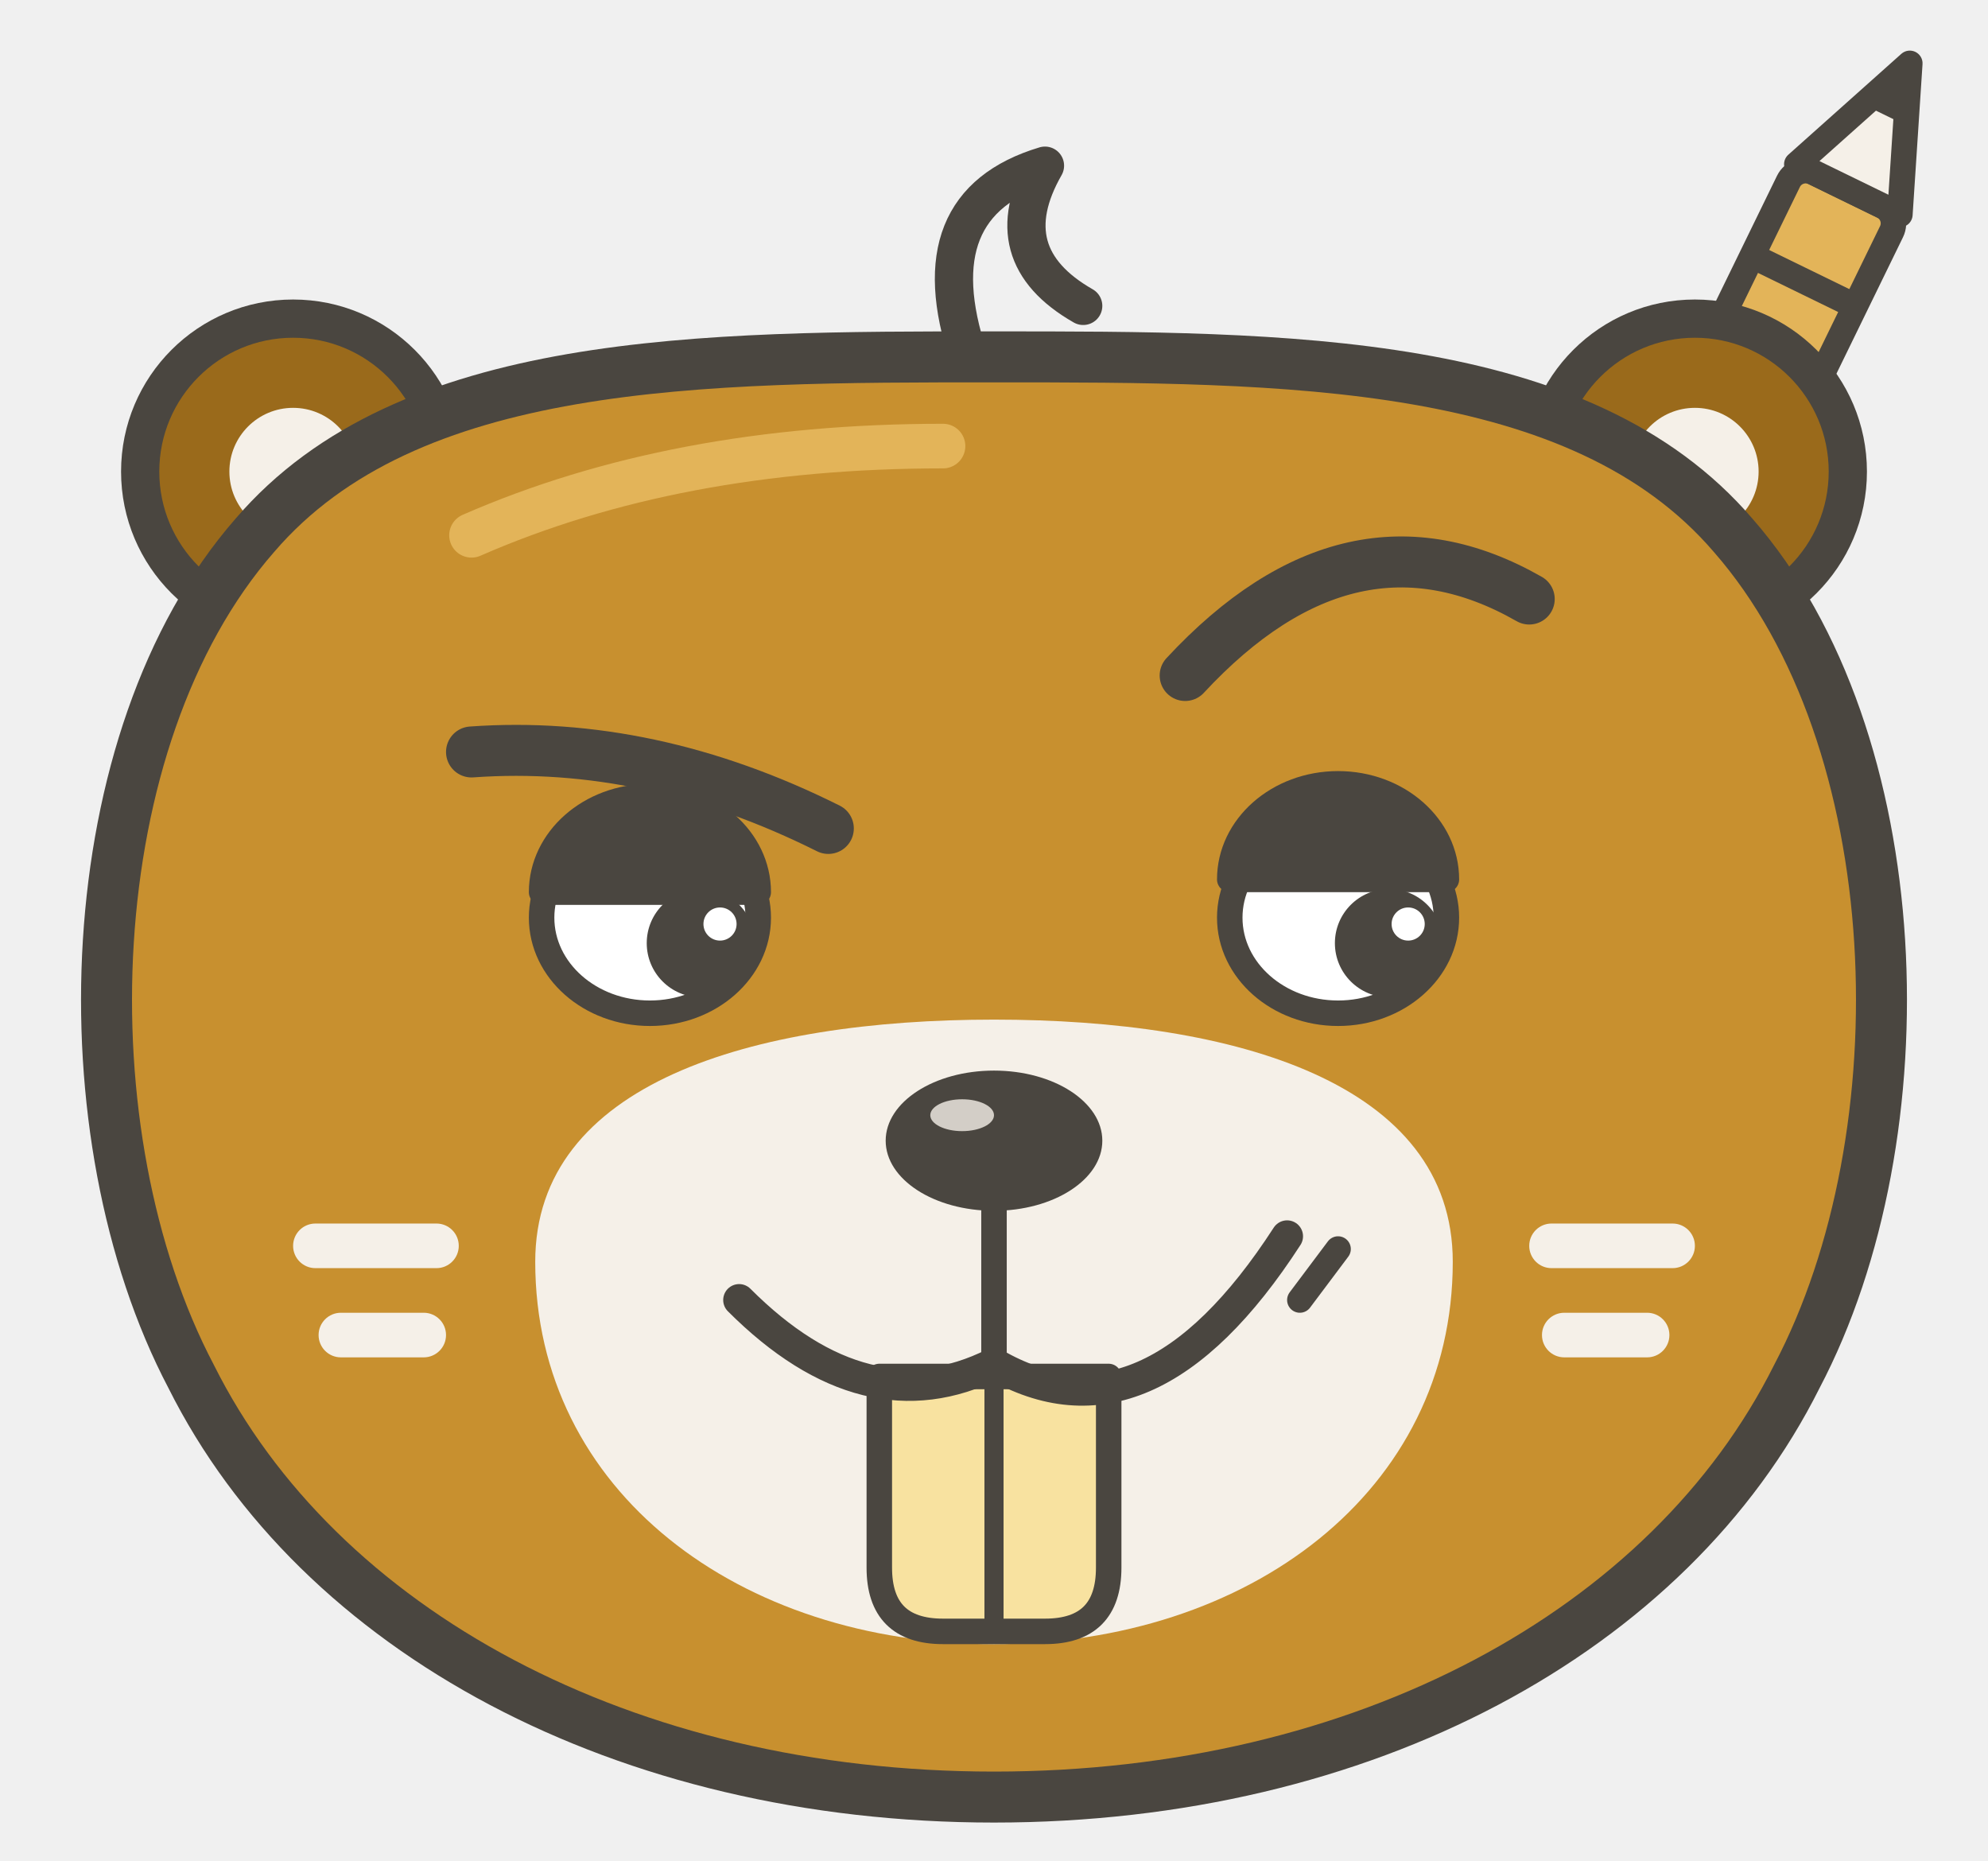
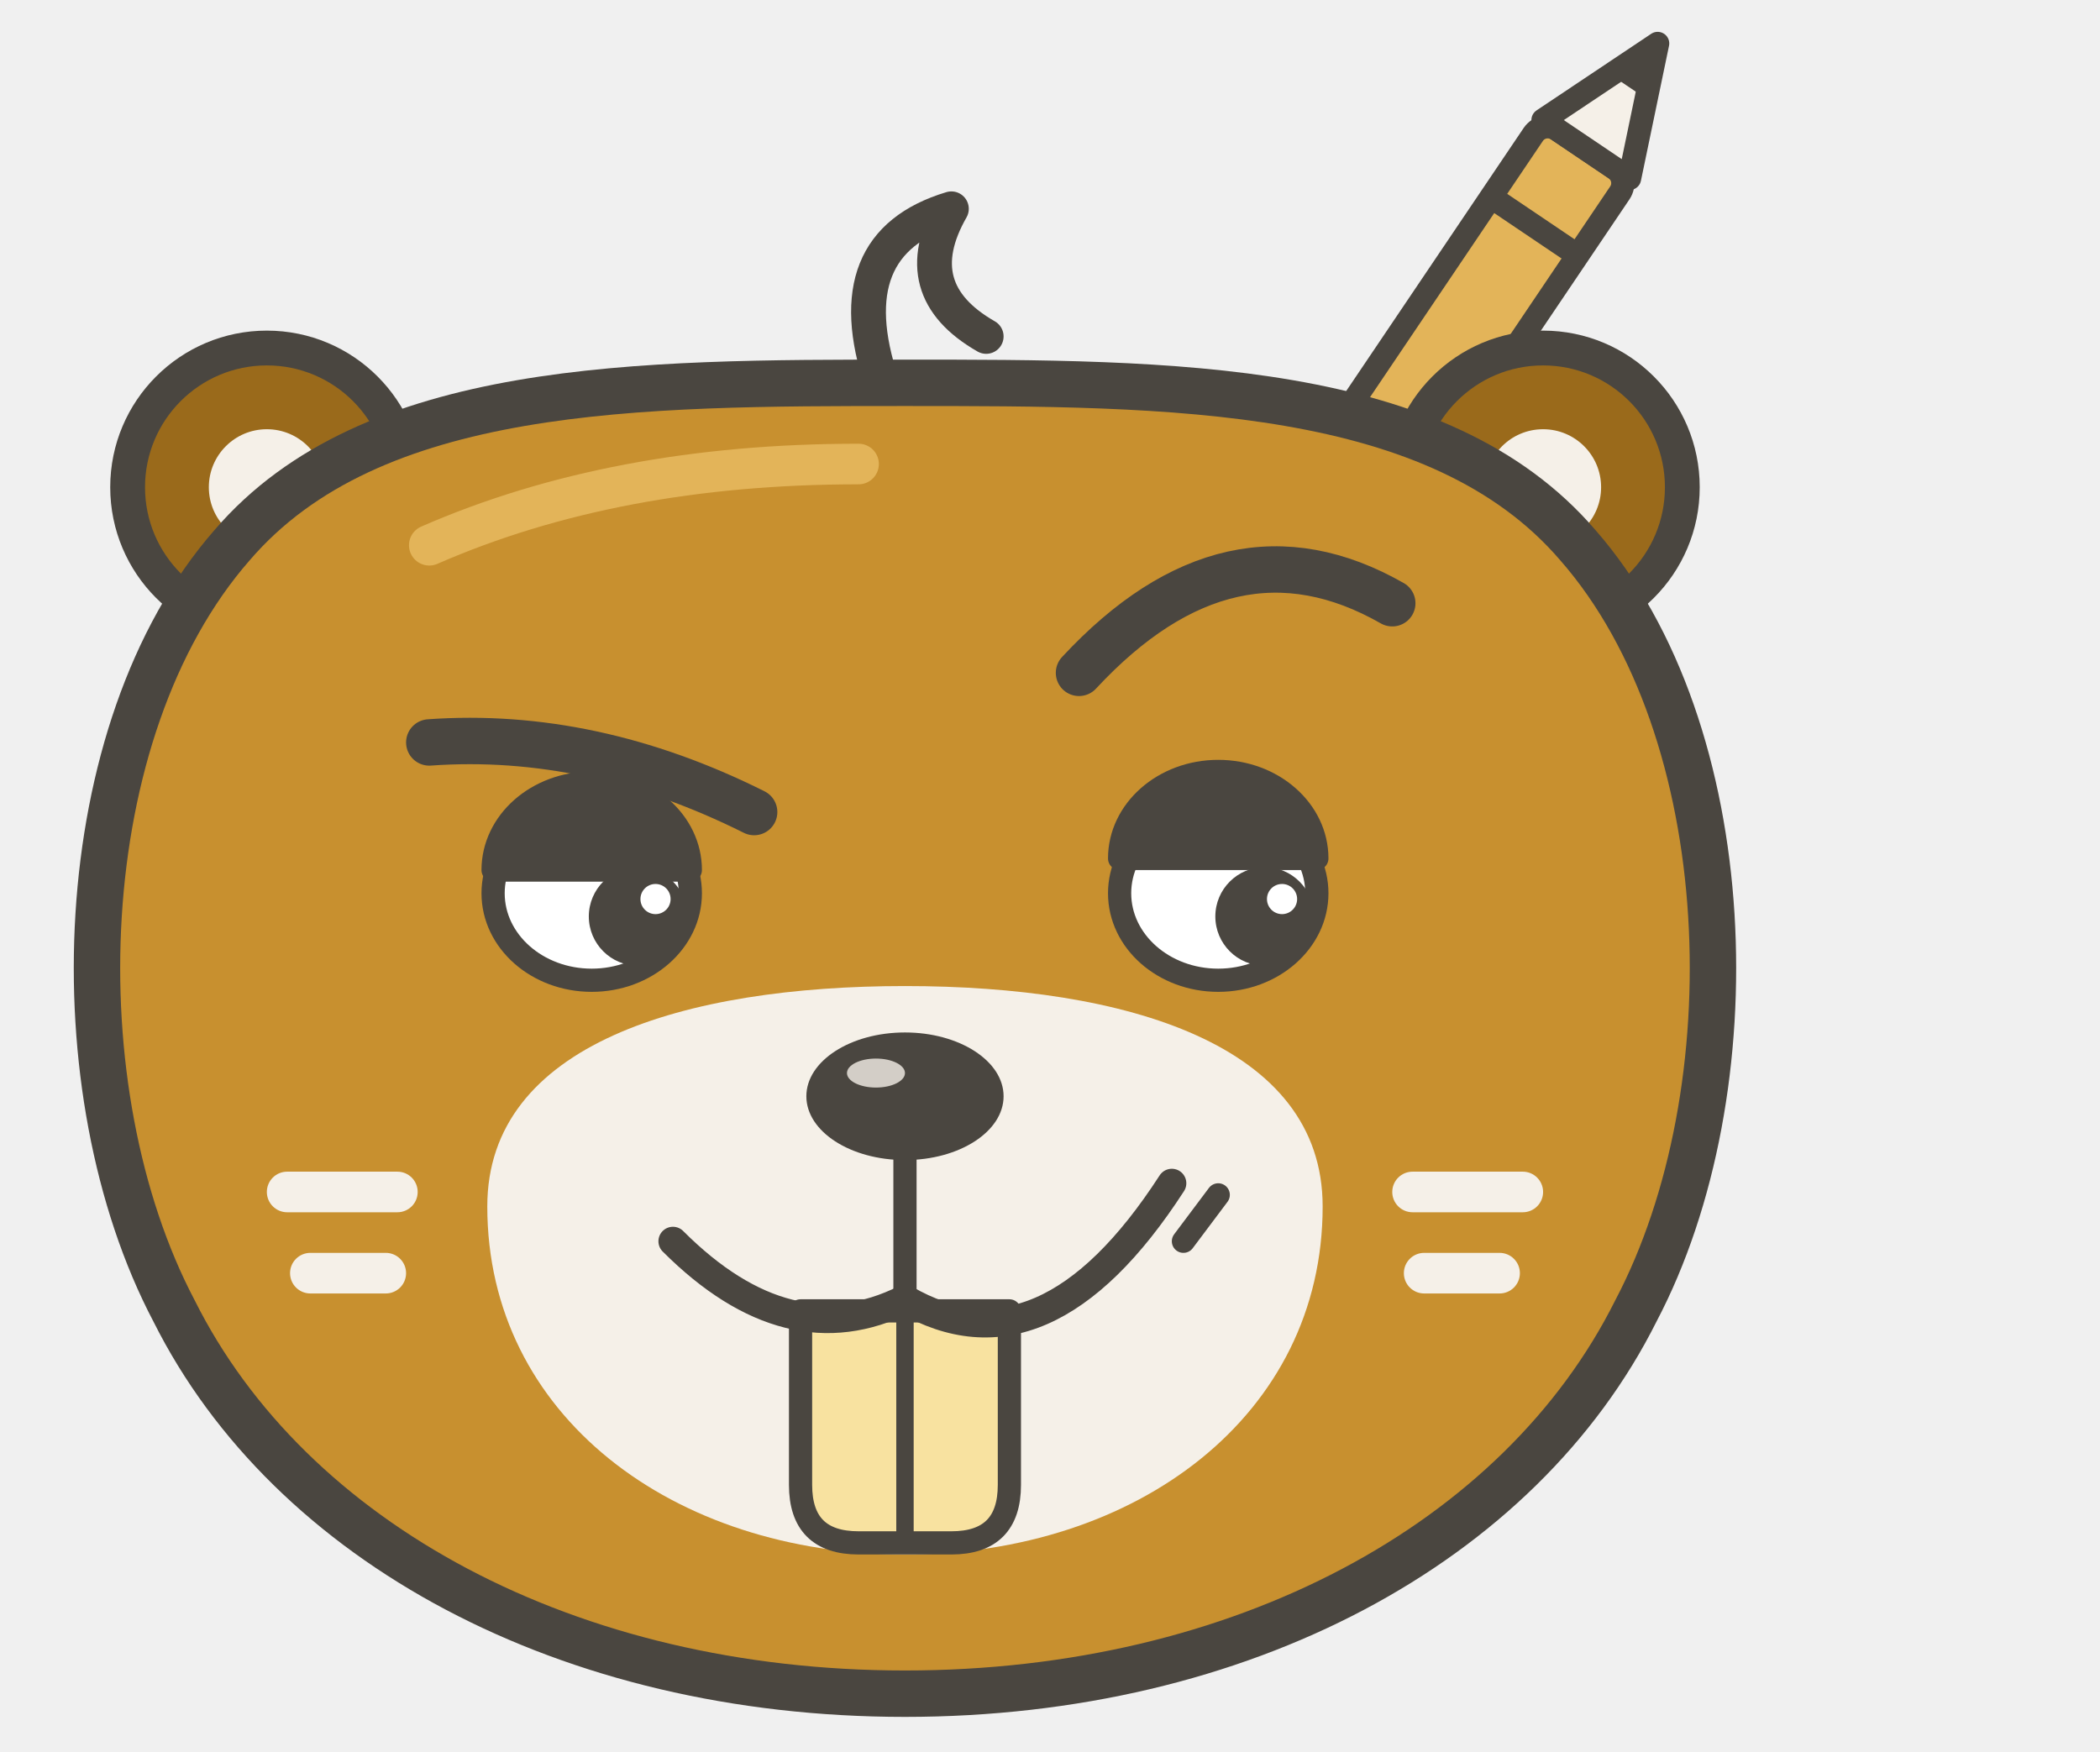
- <svg xmlns="http://www.w3.org/2000/svg" viewBox="44 34 312 292" width="312" height="292" role="img" aria-label="Tisto, la mascota de Tisty: castor pícaro con un lápiz detrás de la oreja">
-   <g transform="translate(292 150) rotate(26)">
-     <rect x="-9" y="-96" width="18" height="104" rx="3" fill="#E3B459" stroke="#4A4640" stroke-width="4" />
-     <path d="M-9 -80 L9 -80" stroke="#4A4640" stroke-width="4" />
-     <path d="M-9 -96 L0 -118 L9 -96 Z" fill="#F5F0E8" stroke="#4A4640" stroke-width="4" stroke-linejoin="round" />
-     <path d="M-3.6 -109 L0 -118 L3.6 -109 Z" fill="#4A4640" />
+ <svg xmlns="http://www.w3.org/2000/svg" viewBox="44 24 362 302" width="362" height="302" role="img" aria-label="Tisto, la mascota de Tisty: castor pícaro con un lápiz en la oreja">
+   <g transform="translate(266 126) rotate(34)">
+     <rect x="-9" y="-92" width="18" height="100" rx="3" fill="#E3B459" stroke="#4A4640" stroke-width="4" />
+     <path d="M-9 -76 L9 -76" stroke="#4A4640" stroke-width="4" />
+     <path d="M-9 -92 L0 -114 L9 -92 Z" fill="#F5F0E8" stroke="#4A4640" stroke-width="4" stroke-linejoin="round" />
+     <path d="M-3.6 -105 L0 -114 L3.6 -105 Z" fill="#4A4640" />
  </g>
  <circle cx="90" cy="108" r="24" fill="#9A6A1B" stroke="#4A4640" stroke-width="6" />
  <circle cx="90" cy="108" r="10" fill="#F5F0E8" />
  <circle cx="310" cy="108" r="24" fill="#9A6A1B" stroke="#4A4640" stroke-width="6" />
  <circle cx="310" cy="108" r="10" fill="#F5F0E8" />
  <path d="M200 90 C246 90 292 90 316 118 C344 150 346 212 326 250 C306 290 258 316 200 316 C142 316 94 290 74 250 C54 212 56 150 84 118 C108 90 154 90 200 90 Z" fill="#C8902F" />
  <path d="M118 118 Q150 104 192 104" stroke="#E3B459" stroke-width="7" stroke-linecap="round" fill="none" />
  <path d="M128 232 C128 204 162 194 200 194 C238 194 272 204 272 232 C272 268 240 292 200 292 C160 292 128 268 128 232 Z" fill="#F5F0E8" />
  <path d="M182 250 H218 V280 Q218 290 208 290 H192 Q182 290 182 280 Z" fill="#F8E2A0" stroke="#4A4640" stroke-width="4" stroke-linejoin="round" />
  <path d="M200 252 V289" stroke="#4A4640" stroke-width="3" stroke-linecap="round" />
  <ellipse cx="200" cy="213" rx="17" ry="11" fill="#4A4640" />
  <ellipse cx="195" cy="209" rx="5" ry="2.5" fill="#F5F0E8" opacity="0.8" />
  <path d="M200 223 L200 248" stroke="#4A4640" stroke-width="4" stroke-linecap="round" fill="none" />
  <path d="M160 238 Q180 258 200 248 Q224 262 246 228" stroke="#4A4640" stroke-width="5" stroke-linecap="round" stroke-linejoin="round" fill="none" />
  <path d="M248 238 L254 230" stroke="#4A4640" stroke-width="4" stroke-linecap="round" fill="none" />
  <rect x="90" y="226" width="26" height="7" rx="3.5" fill="#F5F0E8" />
  <rect x="94" y="240" width="20" height="7" rx="3.5" fill="#F5F0E8" />
  <rect x="284" y="226" width="26" height="7" rx="3.5" fill="#F5F0E8" />
  <rect x="286" y="240" width="20" height="7" rx="3.5" fill="#F5F0E8" />
  <ellipse cx="146" cy="178" rx="17" ry="15" fill="#FFFFFF" stroke="#4A4640" stroke-width="4" />
  <ellipse cx="254" cy="178" rx="17" ry="15" fill="#FFFFFF" stroke="#4A4640" stroke-width="4" />
  <circle cx="154" cy="182" r="8.5" fill="#4A4640" />
  <circle cx="262" cy="182" r="8.5" fill="#4A4640" />
  <circle cx="157" cy="179" r="2.6" fill="#FFFFFF" />
  <circle cx="265" cy="179" r="2.6" fill="#FFFFFF" />
  <path d="M129 174 A17 15 0 0 1 163 174 Z" fill="#4A4640" stroke="#4A4640" stroke-width="4" stroke-linejoin="round" />
  <path d="M237 172 A17 15 0 0 1 271 172 Z" fill="#4A4640" stroke="#4A4640" stroke-width="4" stroke-linejoin="round" />
  <path d="M118 152 Q146 150 174 164" stroke="#4A4640" stroke-width="8" stroke-linecap="round" fill="none" />
  <path d="M230 140 Q256 112 284 128" stroke="#4A4640" stroke-width="8" stroke-linecap="round" fill="none" />
  <path d="M196 90 Q188 66 208 60 Q200 74 214 82" stroke="#4A4640" stroke-width="6" stroke-linecap="round" stroke-linejoin="round" fill="none" />
  <path d="M200 90 C246 90 292 90 316 118 C344 150 346 212 326 250 C306 290 258 316 200 316 C142 316 94 290 74 250 C54 212 56 150 84 118 C108 90 154 90 200 90 Z" fill="none" stroke="#4A4640" stroke-width="8" stroke-linejoin="round" />
</svg>
